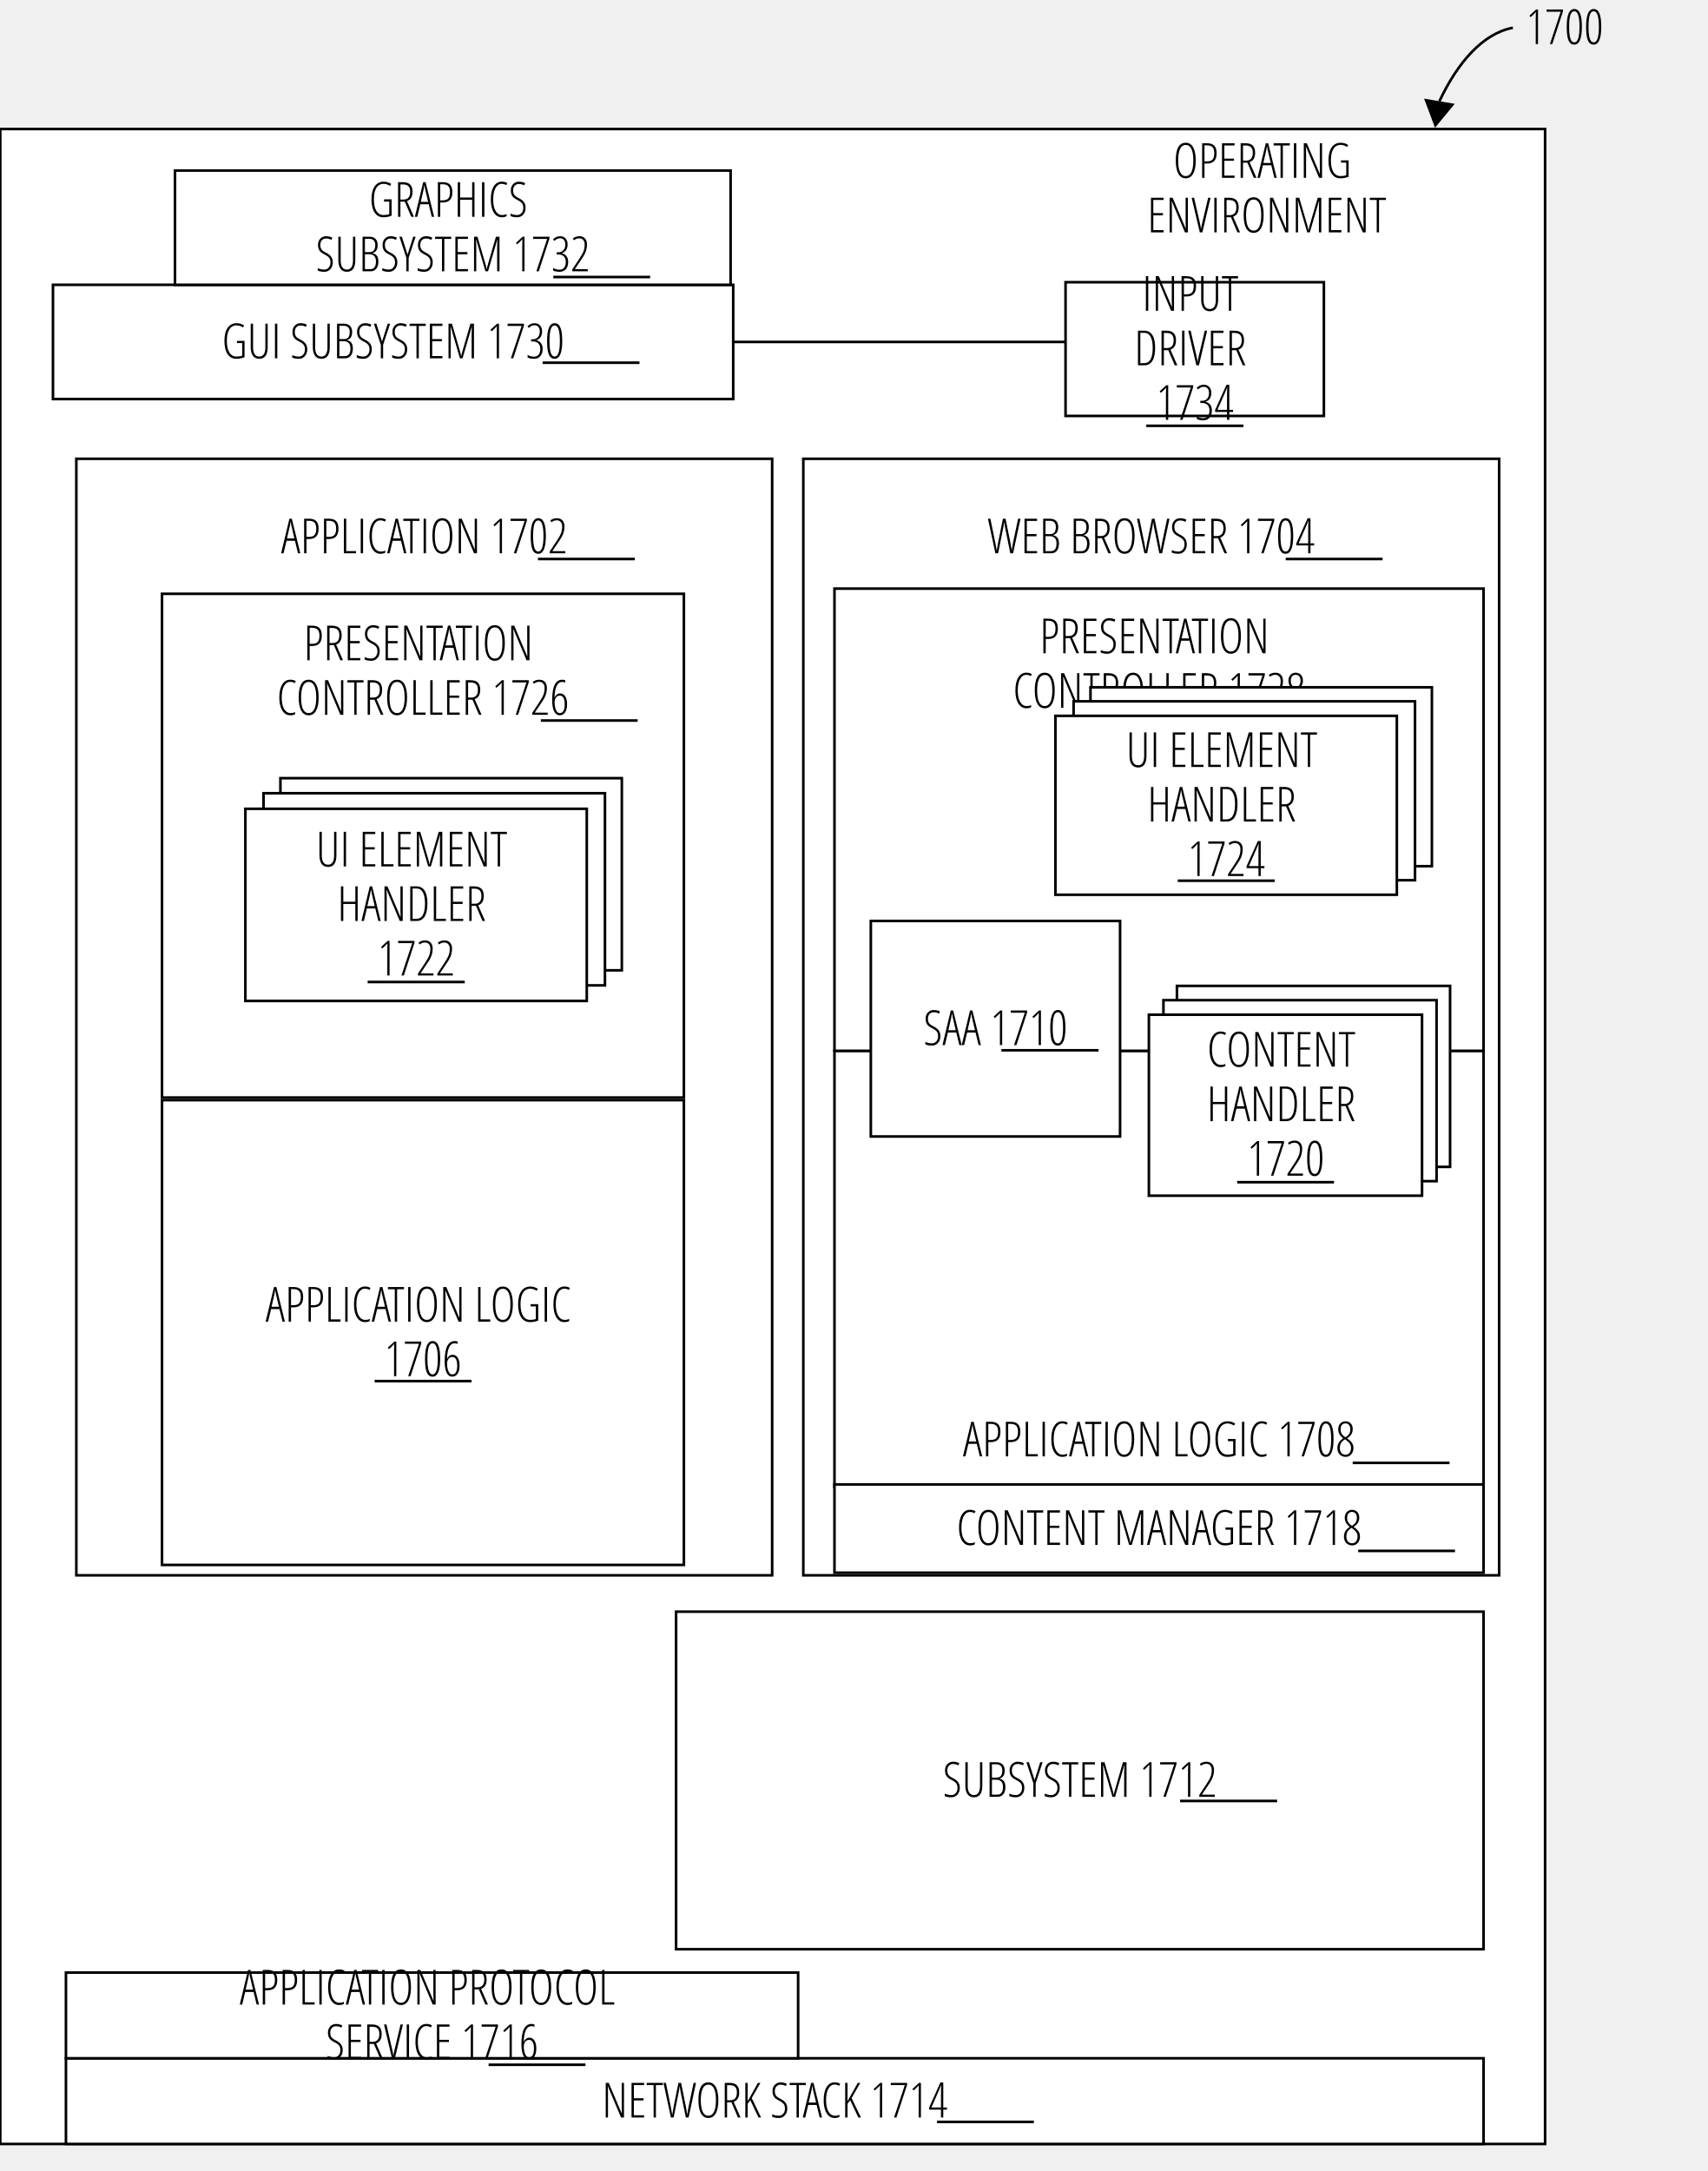
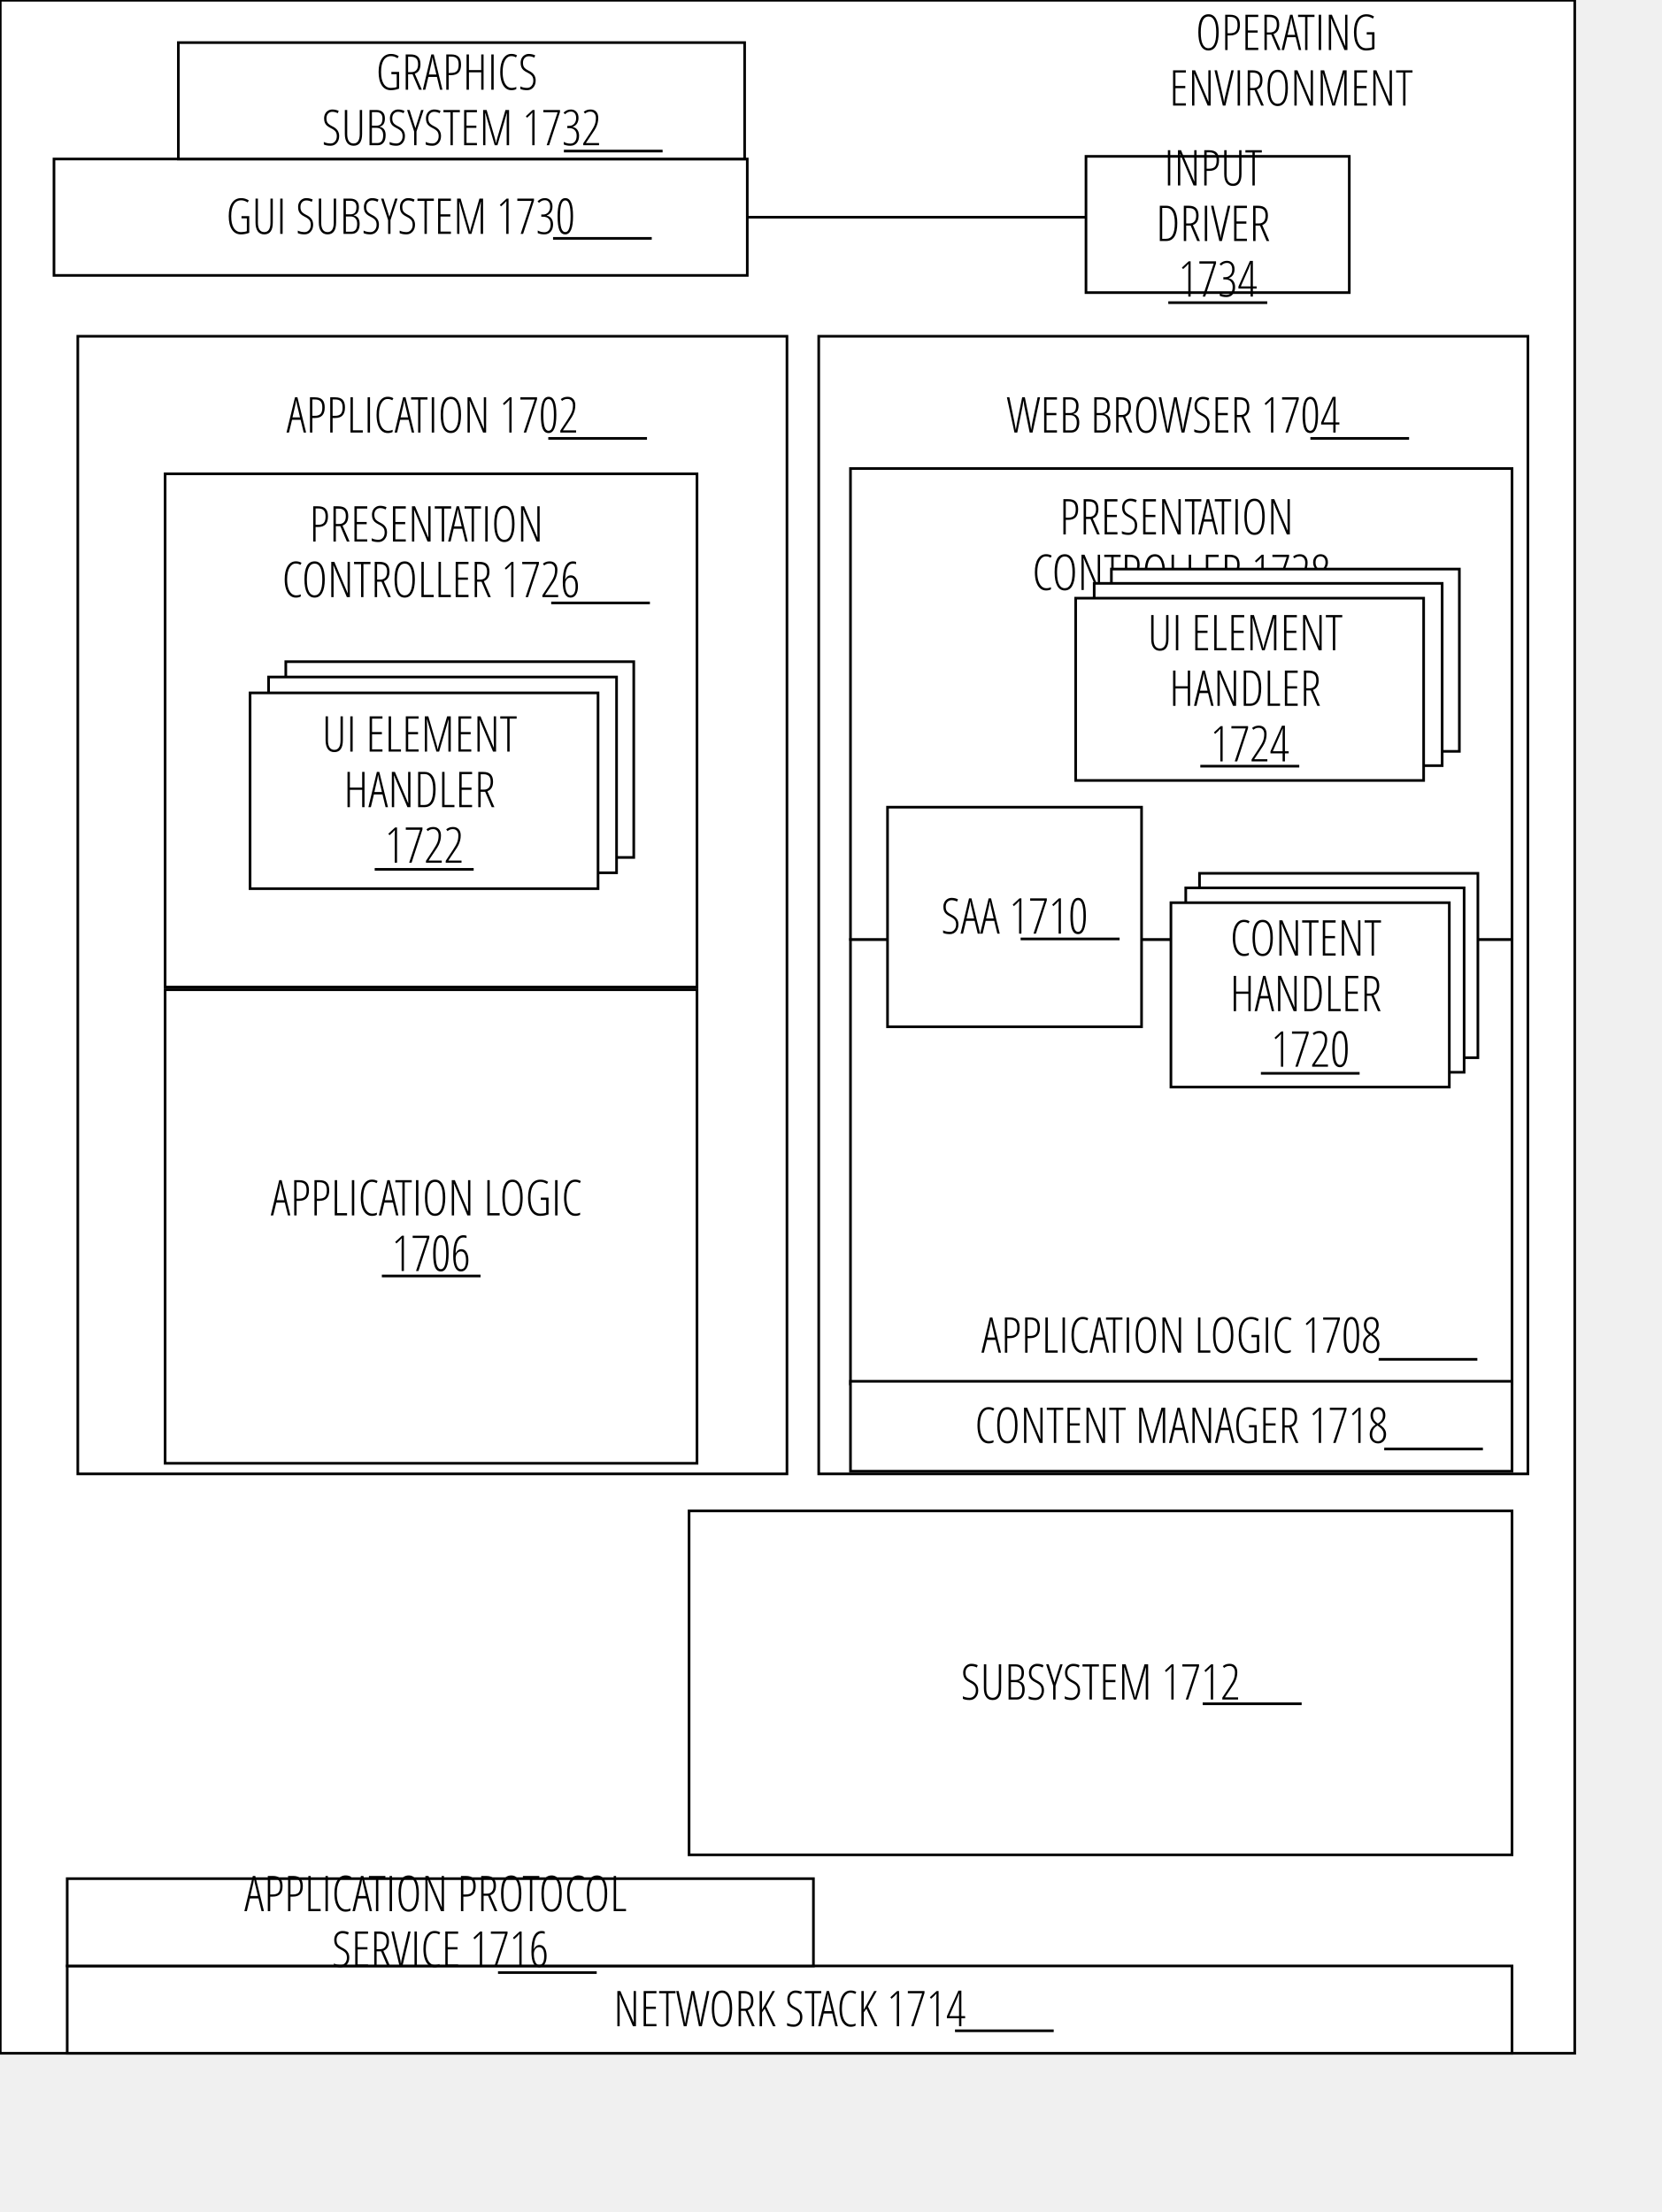
- <svg xmlns="http://www.w3.org/2000/svg" version="1.1" width="657.613" height="836.1" viewBox="32.6 10.312 657.613 836.1">
+ <svg xmlns="http://www.w3.org/2000/svg" version="1.1" width="627.8" height="836.1" viewBox="32.6 59.9 627.8 836.1">
  <g>
-     <g transform="translate(587,21)">
-       <polygon fill="#000000" points="0,0 4.2,11.2 11.8,2" transform="translate(-5.9,27.3)" />
-       <rect fill="none" width="1" height="1" transform="translate(33.3,-0.5)" />
-       <g>
-         <g>
-           <rect x="0" y="0" width="28.3" height="28.3" opacity="0" />
-           <path fill="none" stroke="#000000" stroke-width="1" d="M28.3,0C16.7,2.2,7,13.4,0,28.3" />
-         </g>
-       </g>
-       <rect stroke="none" stroke-width="0" fill="#FFFFFF" x="0" y="0" width="0" height="0" />
-       <path stroke="#000000" fill="none" />
-       <text font-family="OpenSansCondensedLight" font-size="14pt" fill="black" transform="translate(0,0)" />
-       <rect stroke-width="0" fill="none" width="1" height="1" transform="translate(33.3,-0.5)" />
-       <text font-family="OpenSansCondensedLight" font-size="14pt" fill="black" text-decoration="none" transform="translate(33.3,-0.5)">
-         <tspan x="0" y="6.8">1700</tspan>
-       </text>
-       <path stroke="#000000" fill="none" transform="translate(33.3,-0.5)" />
-     </g>
    <g transform="translate(32.7,60)">
      <g>
        <g>
          <path d="M595,0H0v776h595V0L595,0z" stroke="#000000" stroke-dasharray="none" fill="#FFFFFF" />
          <rect x="26" y="35.4" width="543" height="705.2" fill="none" />
          <circle fill="none" cx="297.5" cy="0" r="0.1" />
          <circle fill="none" cx="444.9" cy="0" r="0.1" />
          <circle fill="none" cx="595" cy="195.7" r="0.1" />
          <circle fill="none" cx="595" cy="388" r="0.1" />
          <circle fill="none" cx="595" cy="580.3" r="0.1" />
          <circle fill="none" cx="444.9" cy="776" r="0.1" />
          <circle fill="none" cx="297.5" cy="776" r="0.1" />
          <circle fill="none" cx="150.1" cy="776" r="0.1" />
          <circle fill="none" cx="0" cy="580.3" r="0.1" />
          <circle fill="none" cx="0" cy="388" r="0.1" />
          <circle fill="none" cx="0" cy="195.7" r="0.1" />
          <circle fill="none" cx="150.1" cy="0" r="0.1" />
        </g>
      </g>
      <rect stroke="none" stroke-width="0" fill="#FFFFFF" x="0" y="0" width="0" height="0" transform="translate(594.9,387.9)" />
      <path stroke="#000000" fill="none" d="" />
      <text font-family="OpenSansCondensedLight" font-size="14pt" fill="black" transform="translate(594.9,387.9)" />
      <rect stroke-width="0" fill="none" width="543" height="705.2" transform="translate(26,35.4)" />
      <text font-family="OpenSansCondensedLight" font-size="14pt" fill="black" transform="translate(26,35.4)" text-anchor="middle">
        <tspan x="271.5" y="358.9"> </tspan>
      </text>
      <path stroke="#000000" fill="none" transform="translate(26,35.4)" d="M 0 0" />
    </g>
    <g transform="translate(424,69)">
      <g>
        <g>
          <path d="M193,0H0v28h193V0L193,0z" stroke="none" stroke-dasharray="none" fill="#FFFFFF" />
          <rect x="8.4" y="1.3" width="176.1" height="25.4" fill="none" />
          <circle fill="none" cx="96.5" cy="0" r="0.1" />
          <circle fill="none" cx="144.3" cy="0" r="0.1" />
          <circle fill="none" cx="193" cy="7.1" r="0.1" />
          <circle fill="none" cx="193" cy="14" r="0.1" />
          <circle fill="none" cx="193" cy="20.9" r="0.1" />
          <circle fill="none" cx="144.3" cy="28" r="0.1" />
          <circle fill="none" cx="96.5" cy="28" r="0.1" />
          <circle fill="none" cx="48.7" cy="28" r="0.1" />
          <circle fill="none" cx="0" cy="20.9" r="0.1" />
          <circle fill="none" cx="0" cy="14" r="0.1" />
          <circle fill="none" cx="0" cy="7.1" r="0.1" />
          <circle fill="none" cx="48.7" cy="0" r="0.1" />
        </g>
      </g>
      <rect stroke="none" stroke-width="0" fill="#FFFFFF" x="0" y="0" width="0" height="0" transform="translate(192.9,13.9)" />
      <path stroke="#000000" fill="none" d="" />
      <text font-family="OpenSansCondensedLight" font-size="14pt" fill="black" transform="translate(192.9,13.9)" />
      <rect stroke-width="0" fill="none" width="176.1" height="25.4" transform="translate(8.4,1.3)" />
      <text font-family="OpenSansCondensedLight" font-size="14pt" fill="black" transform="translate(8.4,1.3)" text-anchor="middle">
        <tspan x="88.1" y="8.5">OPERATING</tspan>
        <tspan x="88.1" y="29.5">ENVIRONMENT</tspan>
      </text>
      <path stroke="#000000" fill="none" transform="translate(8.4,1.3)" d="M 0 0" />
    </g>
    <g transform="translate(62,187)">
      <g>
        <g>
          <path d="M268,0H0v430h268V0L268,0z" stroke="#000000" stroke-dasharray="none" fill="#FFFFFF" />
          <rect x="11.7" y="19.6" width="244.6" height="390.8" fill="none" />
          <circle fill="none" cx="134" cy="0" r="0.1" />
          <circle fill="none" cx="200.4" cy="0" r="0.1" />
          <circle fill="none" cx="268" cy="108.4" r="0.1" />
          <circle fill="none" cx="268" cy="215" r="0.1" />
          <circle fill="none" cx="268" cy="321.6" r="0.1" />
          <circle fill="none" cx="200.4" cy="430" r="0.1" />
          <circle fill="none" cx="134" cy="430" r="0.1" />
          <circle fill="none" cx="67.6" cy="430" r="0.1" />
          <circle fill="none" cx="0" cy="321.6" r="0.1" />
          <circle fill="none" cx="0" cy="215" r="0.1" />
          <circle fill="none" cx="0" cy="108.4" r="0.1" />
          <circle fill="none" cx="67.6" cy="0" r="0.1" />
        </g>
      </g>
      <rect stroke="none" stroke-width="0" fill="#FFFFFF" x="0" y="0" width="0" height="0" transform="translate(267.9,214.9)" />
      <path stroke="#000000" fill="none" d="" />
      <text font-family="OpenSansCondensedLight" font-size="14pt" fill="black" transform="translate(267.9,214.9)" />
      <rect stroke-width="0" fill="none" width="244.6" height="390.8" transform="translate(11.7,19.6)" />
      <text font-family="OpenSansCondensedLight" font-size="14pt" fill="black" transform="translate(11.7,19.6)" text-anchor="middle">
        <tspan x="122.3" y="16.8">APPLICATION 1702</tspan>
      </text>
      <path stroke="#000000" fill="none" transform="translate(11.7,19.6)" d="M 166.1 19 203.4 19" />
    </g>
    <g transform="translate(342,187)">
      <g>
        <g>
          <path d="M268,0H0v430h268V0L268,0z" stroke="#000000" stroke-dasharray="none" fill="#FFFFFF" />
          <rect x="11.7" y="19.6" width="244.6" height="390.8" fill="none" />
          <circle fill="none" cx="134" cy="0" r="0.1" />
          <circle fill="none" cx="200.4" cy="0" r="0.1" />
          <circle fill="none" cx="268" cy="108.4" r="0.1" />
          <circle fill="none" cx="268" cy="215" r="0.1" />
          <circle fill="none" cx="268" cy="321.6" r="0.1" />
          <circle fill="none" cx="200.4" cy="430" r="0.1" />
          <circle fill="none" cx="134" cy="430" r="0.1" />
          <circle fill="none" cx="67.6" cy="430" r="0.1" />
          <circle fill="none" cx="0" cy="321.6" r="0.1" />
          <circle fill="none" cx="0" cy="215" r="0.1" />
          <circle fill="none" cx="0" cy="108.4" r="0.1" />
          <circle fill="none" cx="67.6" cy="0" r="0.1" />
        </g>
      </g>
      <rect stroke="none" stroke-width="0" fill="#FFFFFF" x="0" y="0" width="0" height="0" transform="translate(267.9,214.9)" />
      <path stroke="#000000" fill="none" d="" />
      <text font-family="OpenSansCondensedLight" font-size="14pt" fill="black" transform="translate(267.9,214.9)" />
      <rect stroke-width="0" fill="none" width="244.6" height="390.8" transform="translate(11.7,19.6)" />
      <text font-family="OpenSansCondensedLight" font-size="14pt" fill="black" transform="translate(11.7,19.6)" text-anchor="middle">
        <tspan x="122.3" y="16.8">WEB BROWSER 1704</tspan>
      </text>
      <path stroke="#000000" fill="none" transform="translate(11.7,19.6)" d="M 174.1 19 211.4 19" />
    </g>
    <g transform="translate(95,434)">
      <g>
        <g>
          <path d="M201,0H0v179h201V0L201,0z" stroke="#000000" stroke-dasharray="none" fill="#FFFFFF" />
          <rect x="8.8" y="8.2" width="183.4" height="162.7" fill="none" />
          <circle fill="none" cx="100.5" cy="0" r="0.1" />
          <circle fill="none" cx="150.3" cy="0" r="0.1" />
          <circle fill="none" cx="201" cy="45.1" r="0.1" />
          <circle fill="none" cx="201" cy="89.5" r="0.1" />
          <circle fill="none" cx="201" cy="133.9" r="0.1" />
          <circle fill="none" cx="150.3" cy="179" r="0.1" />
          <circle fill="none" cx="100.5" cy="179" r="0.1" />
          <circle fill="none" cx="50.7" cy="179" r="0.1" />
          <circle fill="none" cx="0" cy="133.9" r="0.1" />
          <circle fill="none" cx="0" cy="89.5" r="0.1" />
          <circle fill="none" cx="0" cy="45.1" r="0.1" />
          <circle fill="none" cx="50.7" cy="0" r="0.1" />
        </g>
      </g>
      <rect stroke="none" stroke-width="0" fill="#FFFFFF" x="0" y="0" width="0" height="0" transform="translate(200.9,89.4)" />
      <path stroke="#000000" fill="none" d="" />
      <text font-family="OpenSansCondensedLight" font-size="14pt" fill="black" transform="translate(200.9,89.4)" />
      <rect stroke-width="0" fill="none" width="183.4" height="162.7" transform="translate(8.8,8.2)" />
      <text font-family="OpenSansCondensedLight" font-size="14pt" fill="black" transform="translate(8.8,8.2)" text-anchor="middle">
        <tspan x="91.7" y="77.1">APPLICATION LOGIC</tspan>
        <tspan x="91.7" y="98.1">1706</tspan>
      </text>
      <path stroke="#000000" fill="none" transform="translate(8.8,8.2)" d="M 73.1 100 110.4 100" />
    </g>
    <g transform="translate(354,415)">
      <g>
        <g>
          <path d="M250,0H0v168h250V0L250,0z" stroke="#000000" stroke-dasharray="none" fill="#FFFFFF" />
          <rect x="10.9" y="7.7" width="228.1" height="152.7" fill="none" />
          <circle fill="none" cx="125" cy="0" r="0.1" />
          <circle fill="none" cx="187" cy="0" r="0.1" />
          <circle fill="none" cx="250" cy="42.4" r="0.1" />
          <circle fill="none" cx="250" cy="84" r="0.1" />
          <circle fill="none" cx="250" cy="125.6" r="0.1" />
          <circle fill="none" cx="187" cy="168" r="0.1" />
          <circle fill="none" cx="125" cy="168" r="0.1" />
          <circle fill="none" cx="63.1" cy="168" r="0.1" />
          <circle fill="none" cx="0" cy="125.6" r="0.1" />
          <circle fill="none" cx="0" cy="84" r="0.1" />
          <circle fill="none" cx="0" cy="42.4" r="0.1" />
          <circle fill="none" cx="63.1" cy="0" r="0.1" />
        </g>
      </g>
      <rect stroke="none" stroke-width="0" fill="#FFFFFF" x="0" y="0" width="0" height="0" transform="translate(249.9,83.9)" />
      <path stroke="#000000" fill="none" d="" />
      <text font-family="OpenSansCondensedLight" font-size="14pt" fill="black" transform="translate(249.9,83.9)" />
      <rect stroke-width="0" fill="none" width="228.1" height="152.7" transform="translate(10.9,7.7)" />
      <text font-family="OpenSansCondensedLight" font-size="14pt" fill="black" transform="translate(10.9,7.7)" text-anchor="middle">
        <tspan x="114.1" y="148.5">APPLICATION LOGIC 1708</tspan>
      </text>
      <path stroke="#000000" fill="none" transform="translate(10.9,7.7)" d="M 188.7 151 226 151" />
    </g>
    <g transform="translate(95,239)">
      <g>
        <g>
          <path d="M201,0H0v194h201V0L201,0z" stroke="#000000" stroke-dasharray="none" fill="#FFFFFF" />
          <rect x="8.8" y="8.8" width="183.4" height="176.3" fill="none" />
          <circle fill="none" cx="100.5" cy="0" r="0.1" />
          <circle fill="none" cx="150.3" cy="0" r="0.1" />
          <circle fill="none" cx="201" cy="48.9" r="0.1" />
          <circle fill="none" cx="201" cy="97" r="0.1" />
          <circle fill="none" cx="201" cy="145.1" r="0.1" />
          <circle fill="none" cx="150.3" cy="194" r="0.1" />
          <circle fill="none" cx="100.5" cy="194" r="0.1" />
          <circle fill="none" cx="50.7" cy="194" r="0.1" />
          <circle fill="none" cx="0" cy="145.1" r="0.1" />
          <circle fill="none" cx="0" cy="97" r="0.1" />
          <circle fill="none" cx="0" cy="48.9" r="0.1" />
          <circle fill="none" cx="50.7" cy="0" r="0.1" />
        </g>
      </g>
      <rect stroke="none" stroke-width="0" fill="#FFFFFF" x="0" y="0" width="0" height="0" transform="translate(200.9,96.9)" />
      <path stroke="#000000" fill="none" d="" />
      <text font-family="OpenSansCondensedLight" font-size="14pt" fill="black" transform="translate(200.9,96.9)" />
      <rect stroke-width="0" fill="none" width="183.4" height="176.3" transform="translate(8.8,8.8)" />
      <text font-family="OpenSansCondensedLight" font-size="14pt" fill="black" transform="translate(8.8,8.8)" text-anchor="middle">
        <tspan x="91.7" y="16.8">PRESENTATION</tspan>
        <tspan x="91.7" y="37.8">CONTROLLER 1726</tspan>
      </text>
      <path stroke="#000000" fill="none" transform="translate(8.8,8.8)" d="M 137.1 40 174.4 40" />
    </g>
    <g transform="translate(354,237)">
      <g>
        <g>
          <path d="M250,0H0v178h250V0L250,0z" stroke="#000000" stroke-dasharray="none" fill="#FFFFFF" />
          <rect x="10.9" y="8.1" width="228.1" height="161.8" fill="none" />
          <circle fill="none" cx="125" cy="0" r="0.1" />
          <circle fill="none" cx="187" cy="0" r="0.1" />
          <circle fill="none" cx="250" cy="44.9" r="0.1" />
          <circle fill="none" cx="250" cy="89" r="0.1" />
          <circle fill="none" cx="250" cy="133.1" r="0.1" />
          <circle fill="none" cx="187" cy="178" r="0.1" />
          <circle fill="none" cx="125" cy="178" r="0.1" />
          <circle fill="none" cx="63.1" cy="178" r="0.1" />
          <circle fill="none" cx="0" cy="133.1" r="0.1" />
          <circle fill="none" cx="0" cy="89" r="0.1" />
          <circle fill="none" cx="0" cy="44.9" r="0.1" />
          <circle fill="none" cx="63.1" cy="0" r="0.1" />
        </g>
      </g>
      <rect stroke="none" stroke-width="0" fill="#FFFFFF" x="0" y="0" width="0" height="0" transform="translate(249.9,88.9)" />
      <path stroke="#000000" fill="none" d="" />
      <text font-family="OpenSansCondensedLight" font-size="14pt" fill="black" transform="translate(249.9,88.9)" />
      <rect stroke-width="0" fill="none" width="228.1" height="161.8" transform="translate(10.9,8.1)" />
      <text font-family="OpenSansCondensedLight" font-size="14pt" fill="black" transform="translate(10.9,8.1)" text-anchor="middle">
        <tspan x="114.1" y="16.8">PRESENTATION</tspan>
        <tspan x="114.1" y="37.8">CONTROLLER 1728</tspan>
      </text>
      <path stroke="#000000" fill="none" transform="translate(10.9,8.1)" d="M 159.4 40 196.7 40" />
    </g>
    <g transform="translate(293,631)">
      <g>
        <g>
          <path d="M311,0H0v130h311V0L311,0z" stroke="#000000" stroke-dasharray="none" fill="#FFFFFF" />
          <rect x="13.6" y="5.9" width="283.8" height="118.1" fill="none" />
          <circle fill="none" cx="155.5" cy="0" r="0.1" />
          <circle fill="none" cx="232.6" cy="0" r="0.1" />
          <circle fill="none" cx="311" cy="32.8" r="0.1" />
          <circle fill="none" cx="311" cy="65" r="0.1" />
          <circle fill="none" cx="311" cy="97.2" r="0.1" />
          <circle fill="none" cx="232.6" cy="130" r="0.1" />
          <circle fill="none" cx="155.5" cy="130" r="0.1" />
          <circle fill="none" cx="78.5" cy="130" r="0.1" />
          <circle fill="none" cx="0" cy="97.2" r="0.1" />
          <circle fill="none" cx="0" cy="65" r="0.1" />
          <circle fill="none" cx="0" cy="32.8" r="0.1" />
          <circle fill="none" cx="78.5" cy="0" r="0.1" />
        </g>
      </g>
      <rect stroke="none" stroke-width="0" fill="#FFFFFF" x="0" y="0" width="0" height="0" transform="translate(310.9,64.9)" />
      <path stroke="#000000" fill="none" d="" />
      <text font-family="OpenSansCondensedLight" font-size="14pt" fill="black" transform="translate(310.9,64.9)" />
      <rect stroke-width="0" fill="none" width="283.8" height="118.1" transform="translate(13.6,5.9)" />
      <text font-family="OpenSansCondensedLight" font-size="14pt" fill="black" transform="translate(13.6,5.9)" text-anchor="middle">
        <tspan x="141.9" y="65.4">SUBSYSTEM 1712</tspan>
      </text>
      <path stroke="#000000" fill="none" transform="translate(13.6,5.9)" d="M 180.5 67 217.9 67" />
    </g>
    <g transform="translate(53,120)">
      <g>
        <g>
          <path d="M262,0H0v44h262V0L262,0z" stroke="#000000" stroke-dasharray="none" fill="#FFFFFF" />
          <rect x="11.5" y="2" width="239.1" height="40" fill="none" />
          <circle fill="none" cx="131" cy="0" r="0.1" />
          <circle fill="none" cx="195.9" cy="0" r="0.1" />
          <circle fill="none" cx="262" cy="11.1" r="0.1" />
          <circle fill="none" cx="262" cy="22" r="0.1" />
          <circle fill="none" cx="262" cy="32.9" r="0.1" />
          <circle fill="none" cx="195.9" cy="44" r="0.1" />
          <circle fill="none" cx="131" cy="44" r="0.1" />
          <circle fill="none" cx="66.1" cy="44" r="0.1" />
          <circle fill="none" cx="0" cy="32.9" r="0.1" />
          <circle fill="none" cx="0" cy="22" r="0.1" />
          <circle fill="none" cx="0" cy="11.1" r="0.1" />
          <circle fill="none" cx="66.1" cy="0" r="0.1" />
        </g>
      </g>
      <rect stroke="none" stroke-width="0" fill="#FFFFFF" x="0" y="0" width="0" height="0" transform="translate(261.9,21.9)" />
      <path stroke="#000000" fill="none" d="" />
      <text font-family="OpenSansCondensedLight" font-size="14pt" fill="black" transform="translate(261.9,21.9)" />
      <rect stroke-width="0" fill="none" width="239.1" height="40" transform="translate(11.5,2)" />
      <text font-family="OpenSansCondensedLight" font-size="14pt" fill="black" transform="translate(11.5,2)" text-anchor="middle">
        <tspan x="119.5" y="26.3">GUI SUBSYSTEM 1730</tspan>
      </text>
      <path stroke="#000000" fill="none" transform="translate(11.5,2)" d="M 177.1 28 214.4 28" />
    </g>
    <g transform="translate(368,365)">
      <g>
        <g>
          <path d="M96,0H0v83h96V0L96,0z" stroke="#000000" stroke-dasharray="none" fill="#FFFFFF" />
          <rect x="4.2" y="3.8" width="87.6" height="75.4" fill="none" />
          <circle fill="none" cx="48" cy="0" r="0.1" />
          <circle fill="none" cx="71.8" cy="0" r="0.1" />
          <circle fill="none" cx="96" cy="20.9" r="0.1" />
          <circle fill="none" cx="96" cy="41.5" r="0.1" />
          <circle fill="none" cx="96" cy="62.1" r="0.1" />
          <circle fill="none" cx="71.8" cy="83" r="0.1" />
          <circle fill="none" cx="48" cy="83" r="0.1" />
          <circle fill="none" cx="24.2" cy="83" r="0.1" />
          <circle fill="none" cx="0" cy="62.1" r="0.1" />
          <circle fill="none" cx="0" cy="41.5" r="0.1" />
          <circle fill="none" cx="0" cy="20.9" r="0.1" />
          <circle fill="none" cx="24.2" cy="0" r="0.1" />
        </g>
      </g>
      <rect stroke="none" stroke-width="0" fill="#FFFFFF" x="0" y="0" width="0" height="0" transform="translate(95.9,41.4)" />
      <path stroke="#000000" fill="none" d="" />
      <text font-family="OpenSansCondensedLight" font-size="14pt" fill="black" transform="translate(95.9,41.4)" />
      <rect stroke-width="0" fill="none" width="87.6" height="75.4" transform="translate(4.2,3.8)" />
      <text font-family="OpenSansCondensedLight" font-size="14pt" fill="black" transform="translate(4.2,3.8)" text-anchor="middle">
        <tspan x="43.8" y="44">SAA 1710</tspan>
      </text>
      <path stroke="#000000" fill="none" transform="translate(4.2,3.8)" d="M 46.1 46 83.5 46" />
    </g>
    <g transform="translate(58,803)">
      <g>
        <g>
          <path d="M546,0H0v33h546V0L546,0z" stroke="#000000" stroke-dasharray="none" fill="#FFFFFF" />
          <rect x="23.9" y="1.5" width="498.3" height="30" fill="none" />
          <circle fill="none" cx="273" cy="0" r="0.1" />
          <circle fill="none" cx="408.3" cy="0" r="0.1" />
          <circle fill="none" cx="546" cy="8.3" r="0.1" />
          <circle fill="none" cx="546" cy="16.5" r="0.1" />
          <circle fill="none" cx="546" cy="24.7" r="0.1" />
          <circle fill="none" cx="408.3" cy="33" r="0.1" />
          <circle fill="none" cx="273" cy="33" r="0.1" />
          <circle fill="none" cx="137.7" cy="33" r="0.1" />
          <circle fill="none" cx="0" cy="24.7" r="0.1" />
          <circle fill="none" cx="0" cy="16.5" r="0.1" />
          <circle fill="none" cx="0" cy="8.3" r="0.1" />
          <circle fill="none" cx="137.7" cy="0" r="0.1" />
        </g>
      </g>
      <rect stroke="none" stroke-width="0" fill="#FFFFFF" x="0" y="0" width="0" height="0" transform="translate(545.9,16.4)" />
      <path stroke="#000000" fill="none" d="" />
      <text font-family="OpenSansCondensedLight" font-size="14pt" fill="black" transform="translate(545.9,16.4)" />
      <rect stroke-width="0" fill="none" width="498.3" height="30" transform="translate(23.9,1.5)" />
      <text font-family="OpenSansCondensedLight" font-size="14pt" fill="black" transform="translate(23.9,1.5)" text-anchor="middle">
        <tspan x="249.1" y="21.3">NETWORK STACK 1714</tspan>
      </text>
      <path stroke="#000000" fill="none" transform="translate(23.9,1.5)" d="M 311.6 23 348.9 23" />
    </g>
    <g transform="translate(100,76)">
      <g>
        <g>
          <path d="M214,0H0v44h214V0L214,0z" stroke="#000000" stroke-dasharray="none" fill="#FFFFFF" />
          <rect x="9.4" y="2" width="195.3" height="40" fill="none" />
          <circle fill="none" cx="107" cy="0" r="0.1" />
          <circle fill="none" cx="160" cy="0" r="0.1" />
          <circle fill="none" cx="214" cy="11.1" r="0.1" />
          <circle fill="none" cx="214" cy="22" r="0.1" />
          <circle fill="none" cx="214" cy="32.9" r="0.1" />
          <circle fill="none" cx="160" cy="44" r="0.1" />
          <circle fill="none" cx="107" cy="44" r="0.1" />
          <circle fill="none" cx="54" cy="44" r="0.1" />
          <circle fill="none" cx="0" cy="32.9" r="0.1" />
          <circle fill="none" cx="0" cy="22" r="0.1" />
          <circle fill="none" cx="0" cy="11.1" r="0.1" />
          <circle fill="none" cx="54" cy="0" r="0.1" />
        </g>
      </g>
      <rect stroke="none" stroke-width="0" fill="#FFFFFF" x="0" y="0" width="0" height="0" transform="translate(213.9,21.9)" />
      <path stroke="#000000" fill="none" d="" />
      <text font-family="OpenSansCondensedLight" font-size="14pt" fill="black" transform="translate(213.9,21.9)" />
      <rect stroke-width="0" fill="none" width="195.3" height="40" transform="translate(9.4,2)" />
      <text font-family="OpenSansCondensedLight" font-size="14pt" fill="black" transform="translate(9.4,2)" text-anchor="middle">
        <tspan x="97.6" y="15.8">GRAPHICS</tspan>
        <tspan x="97.6" y="36.8">SUBSYSTEM 1732</tspan>
      </text>
      <path stroke="#000000" fill="none" transform="translate(9.4,2)" d="M 136.3 39 173.6 39" />
    </g>
    <g transform="translate(58,770)">
      <g>
        <g>
          <path d="M282,0H0v33h282V0L282,0z" stroke="#000000" stroke-dasharray="none" fill="#FFFFFF" />
          <rect x="12.3" y="1.5" width="257.4" height="30" fill="none" />
          <circle fill="none" cx="141" cy="0" r="0.1" />
          <circle fill="none" cx="210.9" cy="0" r="0.1" />
          <circle fill="none" cx="282" cy="8.3" r="0.1" />
          <circle fill="none" cx="282" cy="16.5" r="0.1" />
          <circle fill="none" cx="282" cy="24.7" r="0.1" />
          <circle fill="none" cx="210.9" cy="33" r="0.1" />
          <circle fill="none" cx="141" cy="33" r="0.1" />
          <circle fill="none" cx="71.1" cy="33" r="0.1" />
          <circle fill="none" cx="0" cy="24.7" r="0.1" />
          <circle fill="none" cx="0" cy="16.5" r="0.1" />
          <circle fill="none" cx="0" cy="8.3" r="0.1" />
          <circle fill="none" cx="71.1" cy="0" r="0.1" />
        </g>
      </g>
      <rect stroke="none" stroke-width="0" fill="#FFFFFF" x="0" y="0" width="0" height="0" transform="translate(281.9,16.4)" />
      <path stroke="#000000" fill="none" d="" />
      <text font-family="OpenSansCondensedLight" font-size="14pt" fill="black" transform="translate(281.9,16.4)" />
      <rect stroke-width="0" fill="none" width="257.4" height="30" transform="translate(12.3,1.5)" />
      <text font-family="OpenSansCondensedLight" font-size="14pt" fill="black" transform="translate(12.3,1.5)" text-anchor="middle">
        <tspan x="128.7" y="10.8">APPLICATION PROTOCOL</tspan>
        <tspan x="128.7" y="31.8">SERVICE 1716</tspan>
      </text>
      <path stroke="#000000" fill="none" transform="translate(12.3,1.5)" d="M 150.5 34 187.8 34" />
    </g>
    <g transform="translate(443,119)">
      <g>
        <g>
          <path d="M99.5,0H0v51.5h99.5V0L99.5,0z" stroke="#000000" stroke-dasharray="none" fill="#FFFFFF" />
          <rect x="4.4" y="2.3" width="90.8" height="46.8" fill="none" />
          <circle fill="none" cx="49.8" cy="0" r="0.1" />
          <circle fill="none" cx="74.4" cy="0" r="0.1" />
          <circle fill="none" cx="99.5" cy="13" r="0.1" />
          <circle fill="none" cx="99.5" cy="25.8" r="0.1" />
          <circle fill="none" cx="99.5" cy="38.5" r="0.1" />
          <circle fill="none" cx="74.4" cy="51.5" r="0.1" />
          <circle fill="none" cx="49.8" cy="51.5" r="0.1" />
          <circle fill="none" cx="25.1" cy="51.5" r="0.1" />
          <circle fill="none" cx="0" cy="38.5" r="0.1" />
          <circle fill="none" cx="0" cy="25.8" r="0.1" />
          <circle fill="none" cx="0" cy="13" r="0.1" />
          <circle fill="none" cx="25.1" cy="0" r="0.1" />
        </g>
      </g>
      <rect stroke="none" stroke-width="0" fill="#FFFFFF" x="0" y="0" width="0" height="0" transform="translate(99.4,25.7)" />
      <path stroke="#000000" fill="none" d="" />
      <text font-family="OpenSansCondensedLight" font-size="14pt" fill="black" transform="translate(99.4,25.7)" />
      <rect stroke-width="0" fill="none" width="90.8" height="46.8" transform="translate(4.4,2.3)" />
      <text font-family="OpenSansCondensedLight" font-size="14pt" fill="black" transform="translate(4.4,2.3)" text-anchor="middle">
        <tspan x="45.4" y="8.7">INPUT</tspan>
        <tspan x="45.4" y="29.7">DRIVER</tspan>
        <tspan x="45.4" y="50.7">1734</tspan>
      </text>
      <path stroke="#000000" fill="none" transform="translate(4.4,2.3)" d="M 26.7 53 64.1 53" />
    </g>
    <g transform="translate(354,582)">
      <g>
        <g>
          <path d="M250,0H0v34h250V0L250,0z" stroke="#000000" stroke-dasharray="none" fill="#FFFFFF" />
          <rect x="10.9" y="1.6" width="228.1" height="30.9" fill="none" />
          <circle fill="none" cx="125" cy="0" r="0.1" />
          <circle fill="none" cx="187" cy="0" r="0.1" />
          <circle fill="none" cx="250" cy="8.6" r="0.1" />
          <circle fill="none" cx="250" cy="17" r="0.1" />
          <circle fill="none" cx="250" cy="25.4" r="0.1" />
          <circle fill="none" cx="187" cy="34" r="0.1" />
          <circle fill="none" cx="125" cy="34" r="0.1" />
          <circle fill="none" cx="63.1" cy="34" r="0.1" />
          <circle fill="none" cx="0" cy="25.4" r="0.1" />
          <circle fill="none" cx="0" cy="17" r="0.1" />
          <circle fill="none" cx="0" cy="8.6" r="0.1" />
          <circle fill="none" cx="63.1" cy="0" r="0.1" />
        </g>
      </g>
      <rect stroke="none" stroke-width="0" fill="#FFFFFF" x="0" y="0" width="0" height="0" transform="translate(249.9,16.9)" />
      <path stroke="#000000" fill="none" d="" />
      <text font-family="OpenSansCondensedLight" font-size="14pt" fill="black" transform="translate(249.9,16.9)" />
      <rect stroke-width="0" fill="none" width="228.1" height="30.9" transform="translate(10.9,1.6)" />
      <text font-family="OpenSansCondensedLight" font-size="14pt" fill="black" transform="translate(10.9,1.6)" text-anchor="middle">
        <tspan x="114.1" y="21.7">CONTENT MANAGER 1718</tspan>
      </text>
      <path stroke="#000000" fill="none" transform="translate(10.9,1.6)" d="M 190.8 24 228.1 24" />
    </g>
    <g transform="translate(475,390)">
      <g>
        <g>
          <g fill="#FFFFFF">
            <path d="M110.9,75.2h-5.5c0.1,-0.1,-0,5.7,-0,5.7H0.1V11.1c0,0,5.7,-0.2,5.6,-0.1V5.5h5.2V0h105.2v69.7h-5.3" />
          </g>
          <g stroke="#000000" stroke-dasharray="none">
            <path fill="none" d="M10.9,5.5V0h105.2v69.7h-5.3" />
            <path fill="none" d="M5.7,11.1V5.5h105.2v69.7h-5.5" />
            <path fill="none" d="M0.1,11.1h105.2v69.7H0.1V11.1z" />
          </g>
          <rect x="3.5" y="14.6" fill="none" width="98.6" height="62.5" />
          <circle fill="none" cx="59.8" cy="0.1" r="0.1" />
          <circle fill="none" cx="95.4" cy="0.1" r="0.1" />
          <circle fill="none" cx="116.1" cy="6.5" r="0.1" />
          <circle fill="none" cx="116.1" cy="31.3" r="0.1" />
          <circle fill="none" cx="116.1" cy="65.2" r="0.1" />
          <circle fill="none" cx="91.3" cy="81" r="0.1" />
          <circle fill="none" cx="49.5" cy="80.8" r="0.1" />
          <circle fill="none" cx="12.6" cy="80.8" r="0.1" />
          <circle fill="none" cx="0.3" cy="70.6" r="0.1" />
          <circle fill="none" cx="0.3" cy="44.1" r="0.1" />
          <circle fill="none" cx="0.1" cy="22.9" r="0.1" />
          <circle fill="none" cx="24.7" cy="0.1" r="0.1" />
        </g>
      </g>
      <rect stroke="none" stroke-width="0" fill="#FFFFFF" x="0" y="0" width="0" height="0" transform="translate(116,31.2)" />
      <path stroke="#000000" fill="none" d="" />
      <text font-family="OpenSansCondensedLight" font-size="14pt" fill="black" transform="translate(116,31.2)" />
      <rect stroke-width="0" fill="none" width="98.6" height="62.5" transform="translate(3.5,14.6)" />
      <text font-family="OpenSansCondensedLight" font-size="14pt" fill="black" transform="translate(3.5,14.6)" text-anchor="middle">
        <tspan x="49.3" y="16.5">CONTENT</tspan>
        <tspan x="49.3" y="37.5">HANDLER</tspan>
        <tspan x="49.3" y="58.5">1720</tspan>
      </text>
      <path stroke="#000000" fill="none" transform="translate(3.5,14.6)" d="M 30.6 61 67.9 61" />
    </g>
    <g transform="translate(127,310)">
      <g>
        <g>
          <g fill="#FFFFFF">
            <path d="M138.6,79.8h-6.9c0.2,-0.2,-0,6,-0,6H0.1V11.8c0,0,7.1,-0.2,7,-0.1V5.8h6.5V0h131.5v74h-6.6" />
          </g>
          <g stroke="#000000" stroke-dasharray="none">
            <path fill="none" d="M13.6,5.8V0h131.5v74h-6.6" />
            <path fill="none" d="M7.1,11.8V5.8h131.5v74h-6.9" />
            <path fill="none" d="M0.1,11.8h131.5v74H0.1V11.8z" />
          </g>
          <rect x="4.3" y="15.5" fill="none" width="123.2" height="66.3" />
          <circle fill="none" cx="74.8" cy="0.1" r="0.1" />
          <circle fill="none" cx="119.2" cy="0.1" r="0.1" />
          <circle fill="none" cx="145.1" cy="6.9" r="0.1" />
          <circle fill="none" cx="145.1" cy="33.2" r="0.1" />
          <circle fill="none" cx="145.1" cy="69.2" r="0.1" />
          <circle fill="none" cx="114.1" cy="86" r="0.1" />
          <circle fill="none" cx="61.8" cy="85.8" r="0.1" />
          <circle fill="none" cx="15.8" cy="85.8" r="0.1" />
          <circle fill="none" cx="0.3" cy="74.9" r="0.1" />
          <circle fill="none" cx="0.3" cy="46.8" r="0.1" />
          <circle fill="none" cx="0.1" cy="24.3" r="0.1" />
          <circle fill="none" cx="30.9" cy="0.1" r="0.1" />
        </g>
      </g>
      <rect stroke="none" stroke-width="0" fill="#FFFFFF" x="0" y="0" width="0" height="0" transform="translate(145,33.1)" />
      <path stroke="#000000" fill="none" d="" />
      <text font-family="OpenSansCondensedLight" font-size="14pt" fill="black" transform="translate(145,33.1)" />
      <rect stroke-width="0" fill="none" width="123.2" height="66.3" transform="translate(4.3,15.5)" />
      <text font-family="OpenSansCondensedLight" font-size="14pt" fill="black" transform="translate(4.3,15.5)" text-anchor="middle">
        <tspan x="61.6" y="18.5">UI ELEMENT</tspan>
        <tspan x="61.6" y="39.5">HANDLER</tspan>
        <tspan x="61.6" y="60.5">1722</tspan>
      </text>
      <path stroke="#000000" fill="none" transform="translate(4.3,15.5)" d="M 42.9 63 80.3 63" />
    </g>
    <g transform="translate(439,275)">
      <g>
        <g>
          <g fill="#FFFFFF">
            <path d="M138.6,74.3h-6.9c0.2,-0.1,-0,5.6,-0,5.6H0.1V11c0,0,7.1,-0.2,7,-0.1V5.4h6.5V0h131.5v68.9h-6.6" />
          </g>
          <g stroke="#000000" stroke-dasharray="none">
            <path fill="none" d="M13.6,5.4V0h131.5v68.9h-6.6" />
            <path fill="none" d="M7.1,10.9V5.4h131.5v68.9h-6.9" />
            <path fill="none" d="M0.1,11h131.5v68.9H0.1V11z" />
          </g>
          <rect x="4.3" y="14.5" fill="none" width="123.2" height="61.7" />
          <circle fill="none" cx="74.8" cy="0.1" r="0.1" />
          <circle fill="none" cx="119.2" cy="0.1" r="0.1" />
          <circle fill="none" cx="145.1" cy="6.5" r="0.1" />
          <circle fill="none" cx="145.1" cy="30.9" r="0.1" />
          <circle fill="none" cx="145.1" cy="64.4" r="0.1" />
          <circle fill="none" cx="114.1" cy="80" r="0.1" />
          <circle fill="none" cx="61.8" cy="79.8" r="0.1" />
          <circle fill="none" cx="15.8" cy="79.8" r="0.1" />
          <circle fill="none" cx="0.3" cy="69.7" r="0.1" />
          <circle fill="none" cx="0.3" cy="43.6" r="0.1" />
          <circle fill="none" cx="0.1" cy="22.6" r="0.1" />
          <circle fill="none" cx="30.9" cy="0.1" r="0.1" />
        </g>
      </g>
      <rect stroke="none" stroke-width="0" fill="#FFFFFF" x="0" y="0" width="0" height="0" transform="translate(145,30.8)" />
      <path stroke="#000000" fill="none" d="" />
      <text font-family="OpenSansCondensedLight" font-size="14pt" fill="black" transform="translate(145,30.8)" />
      <rect stroke-width="0" fill="none" width="123.2" height="61.7" transform="translate(4.3,14.5)" />
      <text font-family="OpenSansCondensedLight" font-size="14pt" fill="black" transform="translate(4.3,14.5)" text-anchor="middle">
        <tspan x="61.6" y="16.2">UI ELEMENT</tspan>
        <tspan x="61.6" y="37.2">HANDLER</tspan>
        <tspan x="61.6" y="58.2">1724</tspan>
      </text>
      <path stroke="#000000" fill="none" transform="translate(4.3,14.5)" d="M 42.9 60 80.3 60" />
    </g>
    <g>
      <path stroke="black" stroke-dasharray="none" d="M 443 142 315 142" fill="none" />
      <path fill="black" stroke="black" d="" transform="translate(443,142) scale(1,1) rotate(-180)" />
      <path fill="black" stroke="black" d="" transform="translate(315,142) scale(1,1) rotate(0)" />
      <g>
        <g label-idx="0" cursor="move" transform="translate(379, 142)">
          <rect fill="white" rx="3" ry="3" x="0" y="0" width="0" height="0" />
          <text text-anchor="middle" font-size="14pt" font-family="OpenSansCondensedLight" y="0.8em" display="none" xml:space="preserve" transform="translate(0,0)" />
        </g>
      </g>
    </g>
  </g>
  <defs />
</svg>
